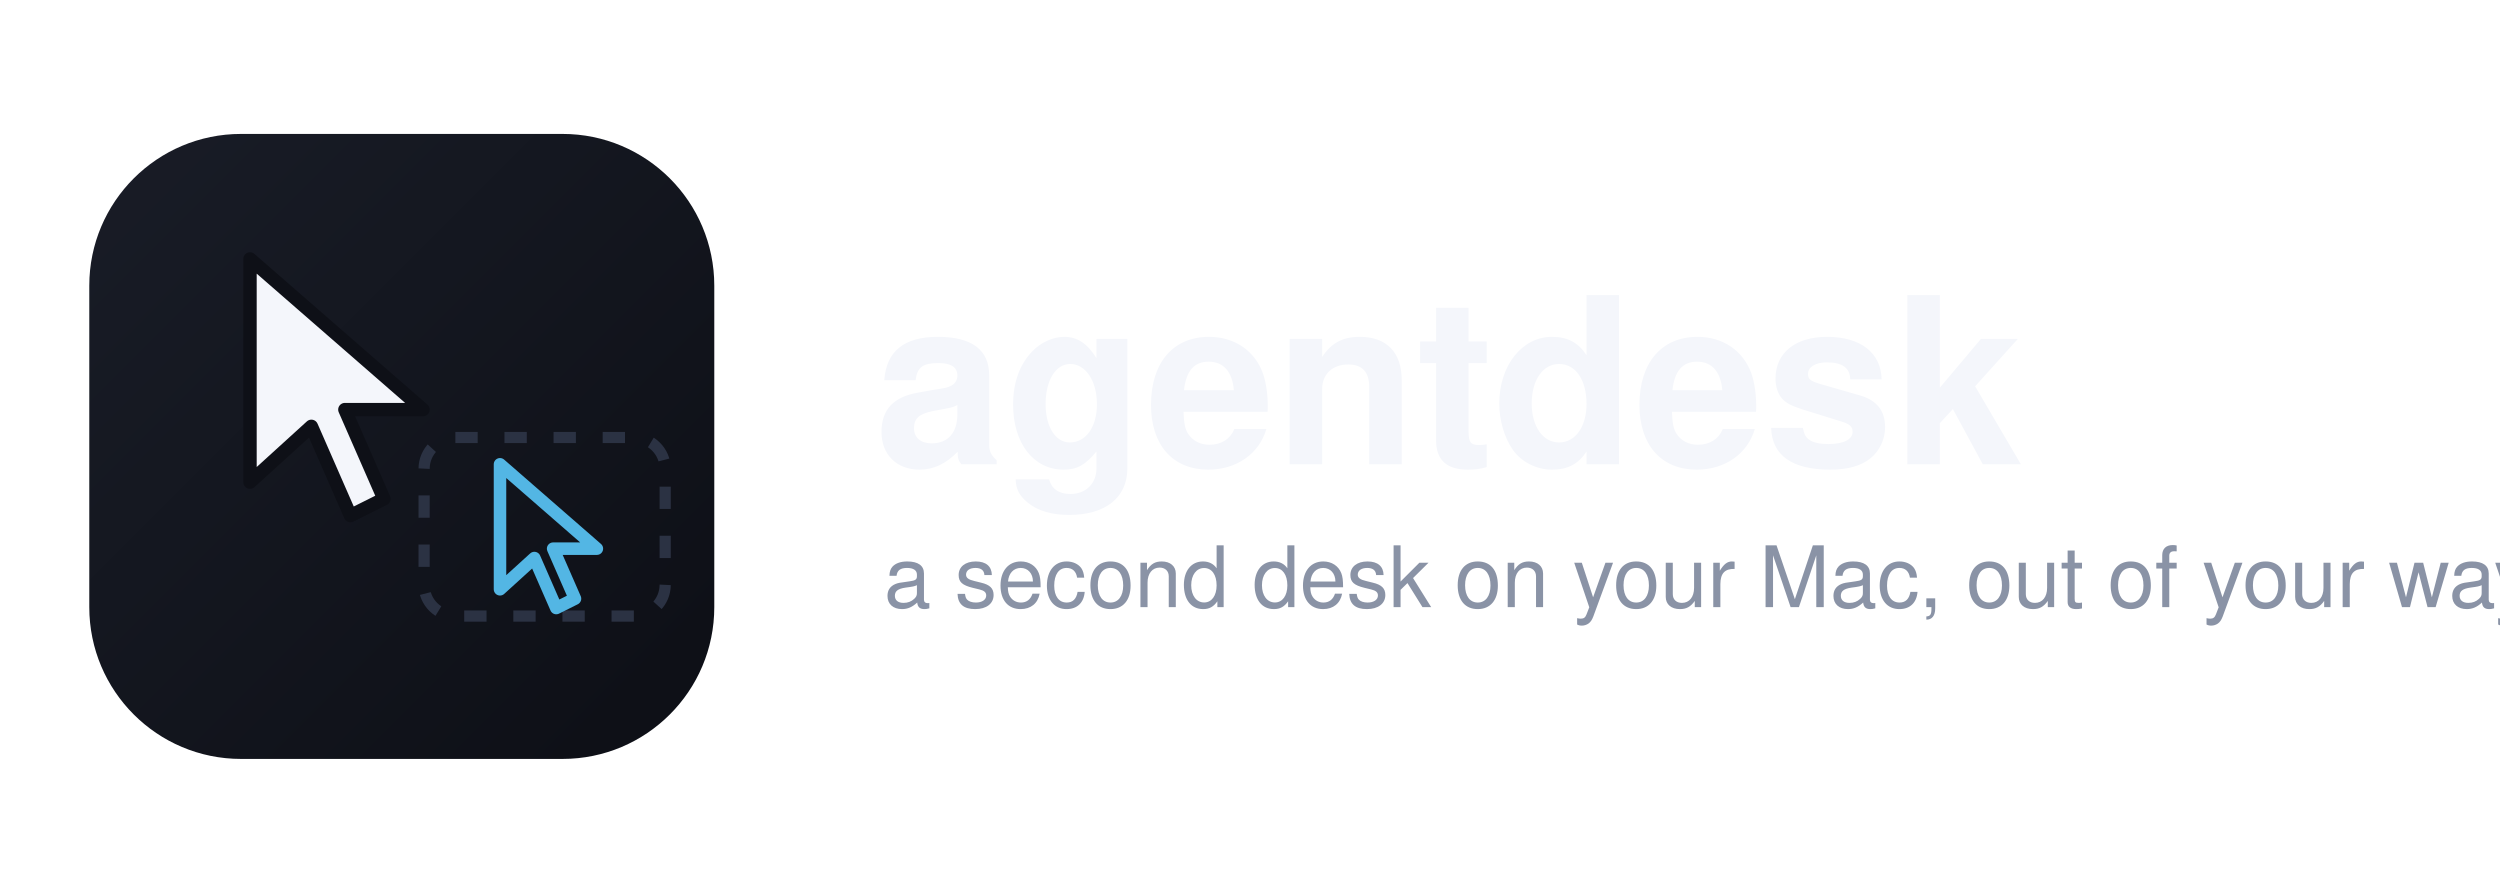
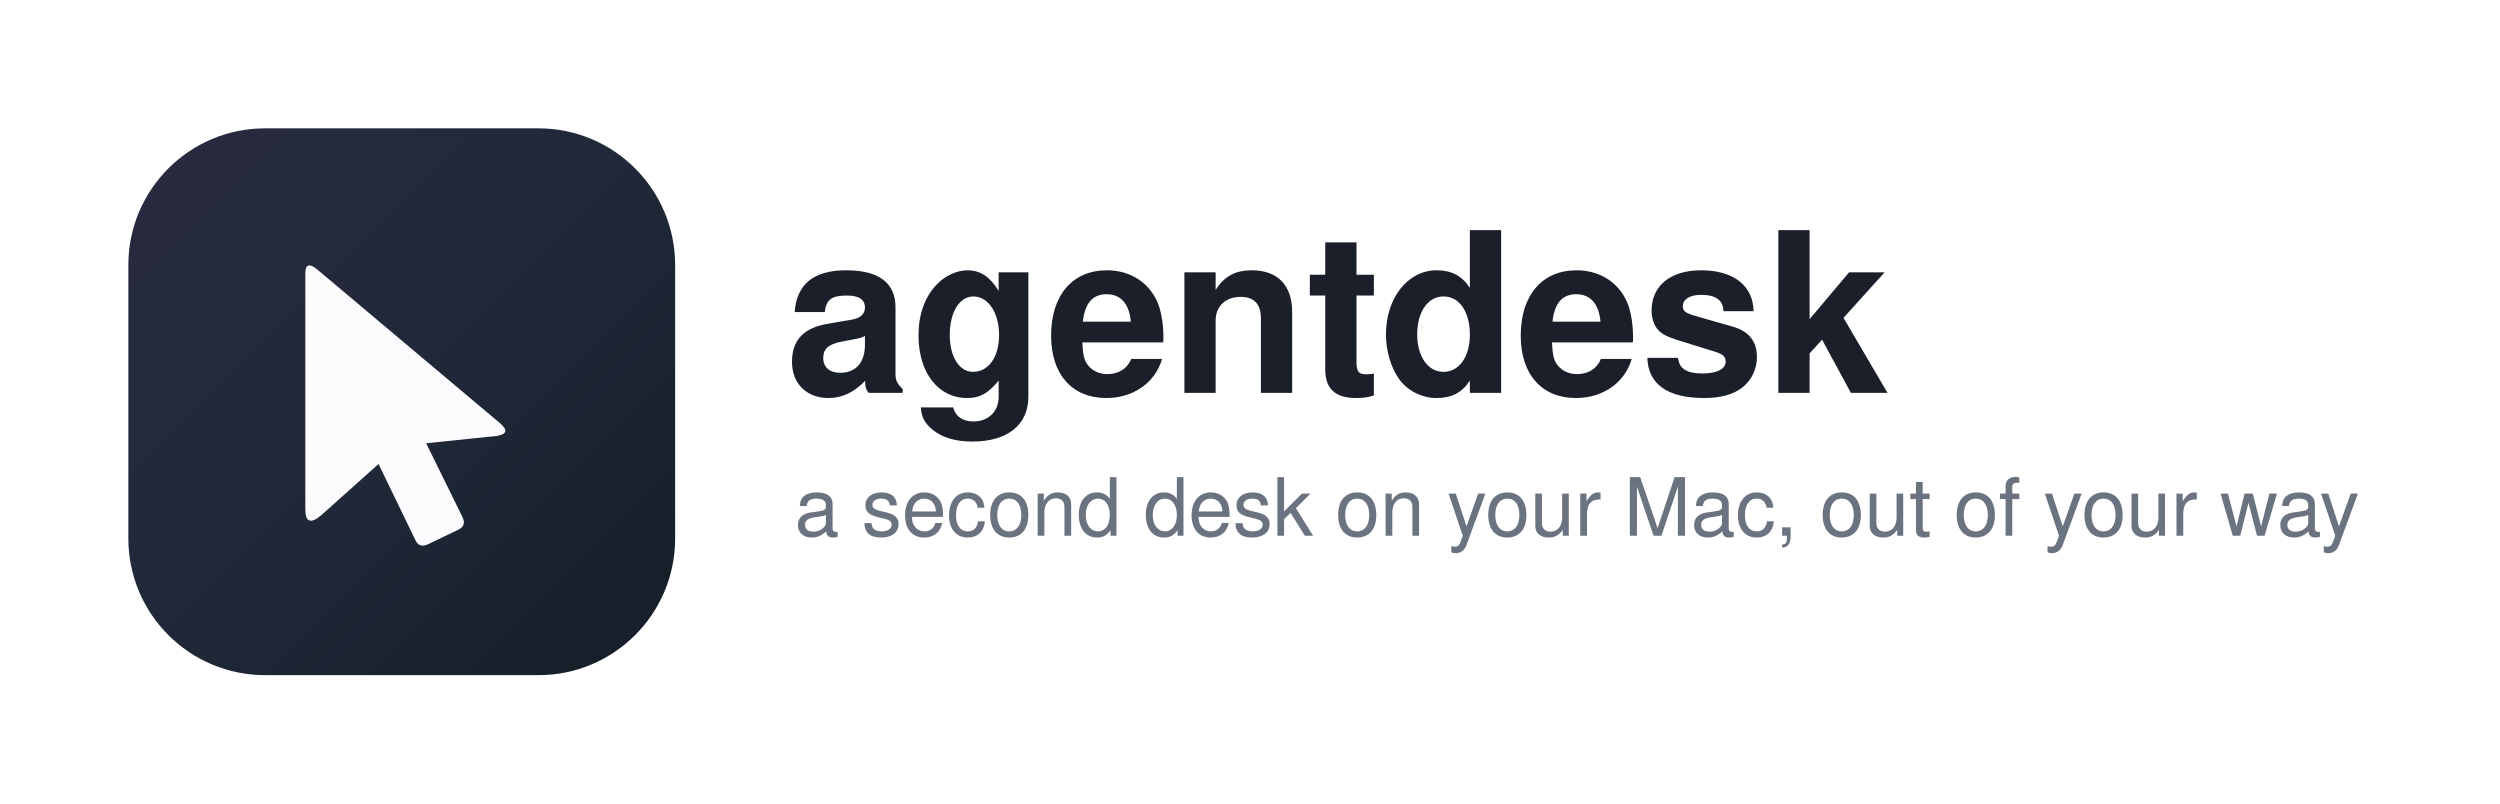
- <svg xmlns="http://www.w3.org/2000/svg" width="560" height="200" viewBox="0 0 560 200" fill="none" role="img" aria-label="agentdesk">
+ <svg xmlns="http://www.w3.org/2000/svg" width="560" height="180" viewBox="0 0 560 180" fill="none" role="img" aria-label="agentdesk">
  <defs>
-     <linearGradient id="bg2" x1="0" y1="0" x2="150" y2="150" gradientUnits="userSpaceOnUse">
-       <stop stop-color="#1b1f2a" />
-       <stop offset="1" stop-color="#0e1017" />
-     </linearGradient>
-     <linearGradient id="ac2" x1="70" y1="40" x2="120" y2="120" gradientUnits="userSpaceOnUse">
-       <stop stop-color="#5ac8fa" />
-       <stop offset="1" stop-color="#4a7dff" />
+     <linearGradient id="soft" x1="0" y1="0" x2="1" y2="1">
+       <stop offset="0" stop-color="#292B40" />
+       <stop offset="0.52" stop-color="#202838" />
+       <stop offset="1" stop-color="#141D27" />
    </linearGradient>
  </defs>
-   <rect x="20" y="30" width="140" height="140" rx="34" fill="url(#bg2)" />
-   <rect x="95" y="98" width="54" height="40" rx="7" fill="none" stroke="#2b3243" stroke-width="2.5" stroke-dasharray="5 6" />
-   <g transform="translate(112 104) scale(0.7)" opacity="0.9">
-     <path d="M0 0 L0 40 L11 30 L18 46 L24 43 L17 27 L31 27 Z" fill="none" stroke="url(#ac2)" stroke-width="4" stroke-linejoin="round" />
+   <g transform="translate(20,20) scale(0.2734)">
+     <rect x="32" y="32" width="448" height="448" rx="112" fill="url(#soft)" />
+     <path d="M 177 151 Q 177 140 186 147 L 337 274 Q 346 282 334 284 L 276 290 L 306 351 Q 309 358 302 361 L 277 373 Q 270 376 267 369 L 237 307 L 190 349 Q 177 360 177 344 Z" fill="#FCFCFF" />
  </g>
-   <g transform="translate(56 58) scale(1.25)">
-     <path d="M0 0 L0 40 L11 30 L18 46 L24 43 L17 27 L31 27 Z" fill="#f4f6fb" stroke="#0e1017" stroke-width="2.4" stroke-linejoin="round" />
-   </g>
-   <text x="196" y="104" font-family="-apple-system, Helvetica, Arial, sans-serif" font-size="52" font-weight="700" fill="#f4f6fb">agentdesk</text>
-   <text x="198" y="136" font-family="-apple-system, Helvetica, Arial, sans-serif" font-size="19" font-weight="400" fill="#8a93a6">a second desk on your Mac, out of your way</text>
+   <text x="176" y="88" font-family="-apple-system, Helvetica, Arial, sans-serif" font-size="50" font-weight="700" fill="#1b1f2a">agentdesk</text>
+   <text x="178" y="120" font-family="-apple-system, Helvetica, Arial, sans-serif" font-size="18" font-weight="400" fill="#6b7280">a second desk on your Mac, out of your way</text>
</svg>
